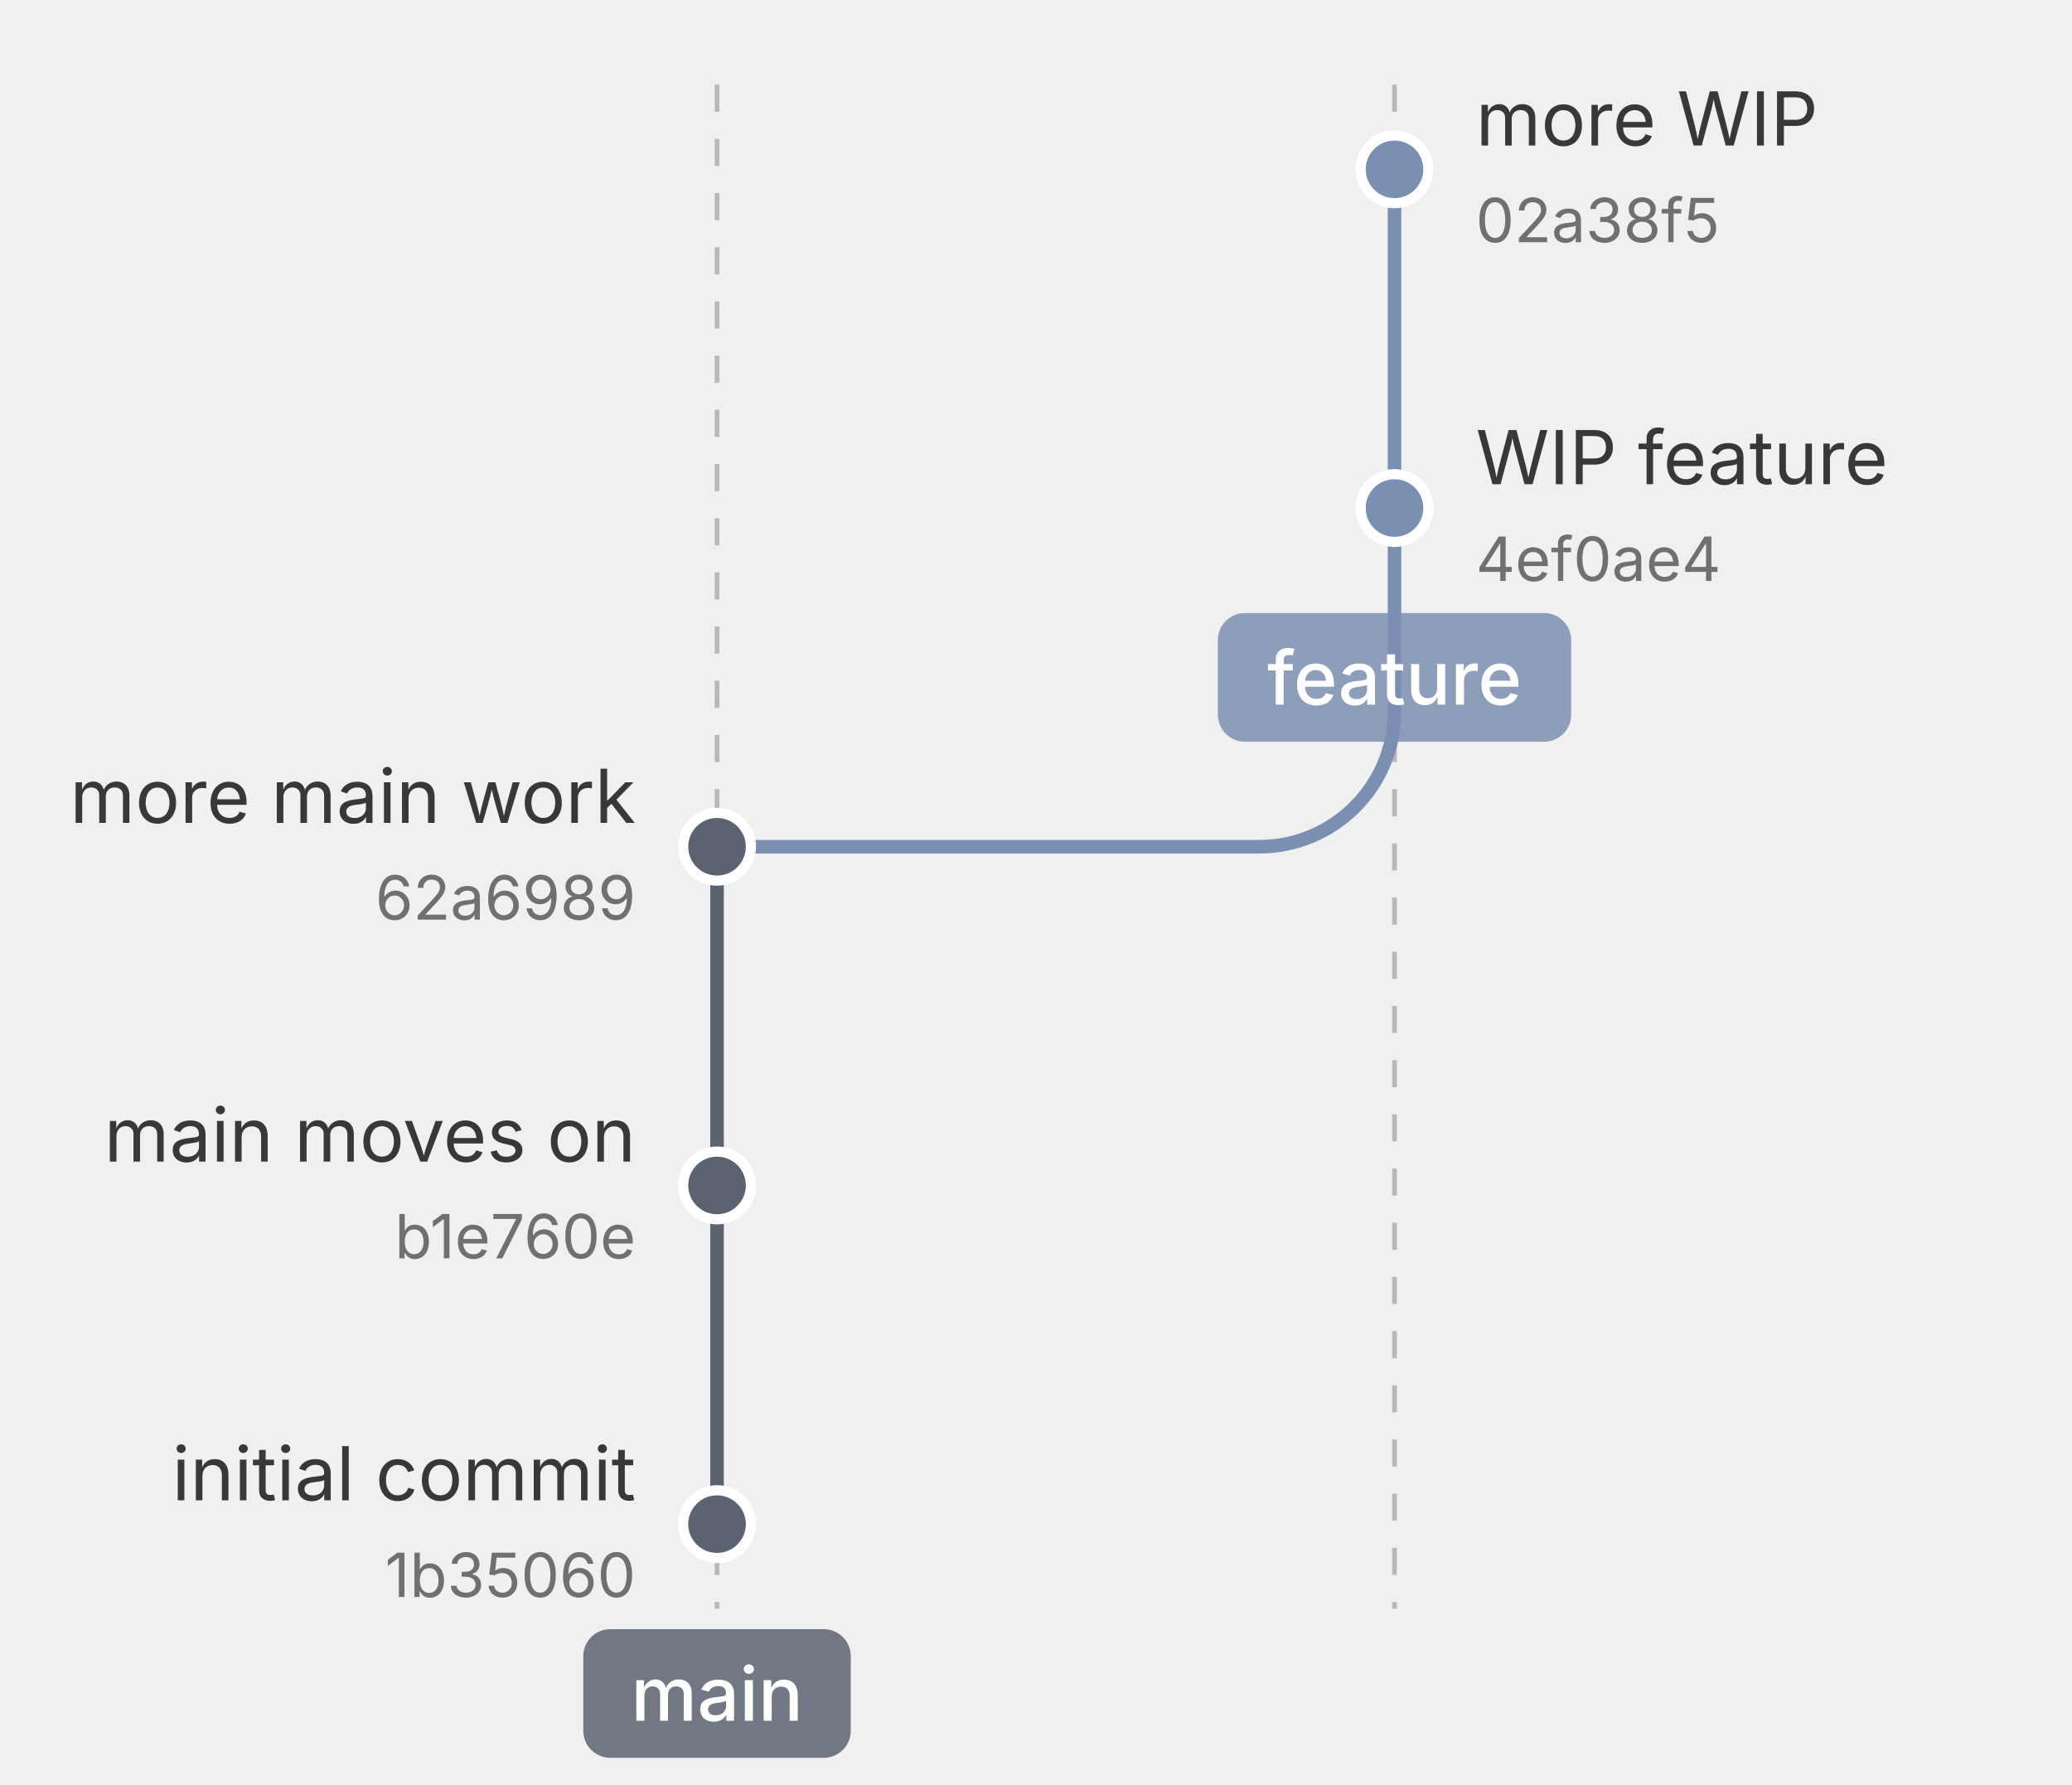
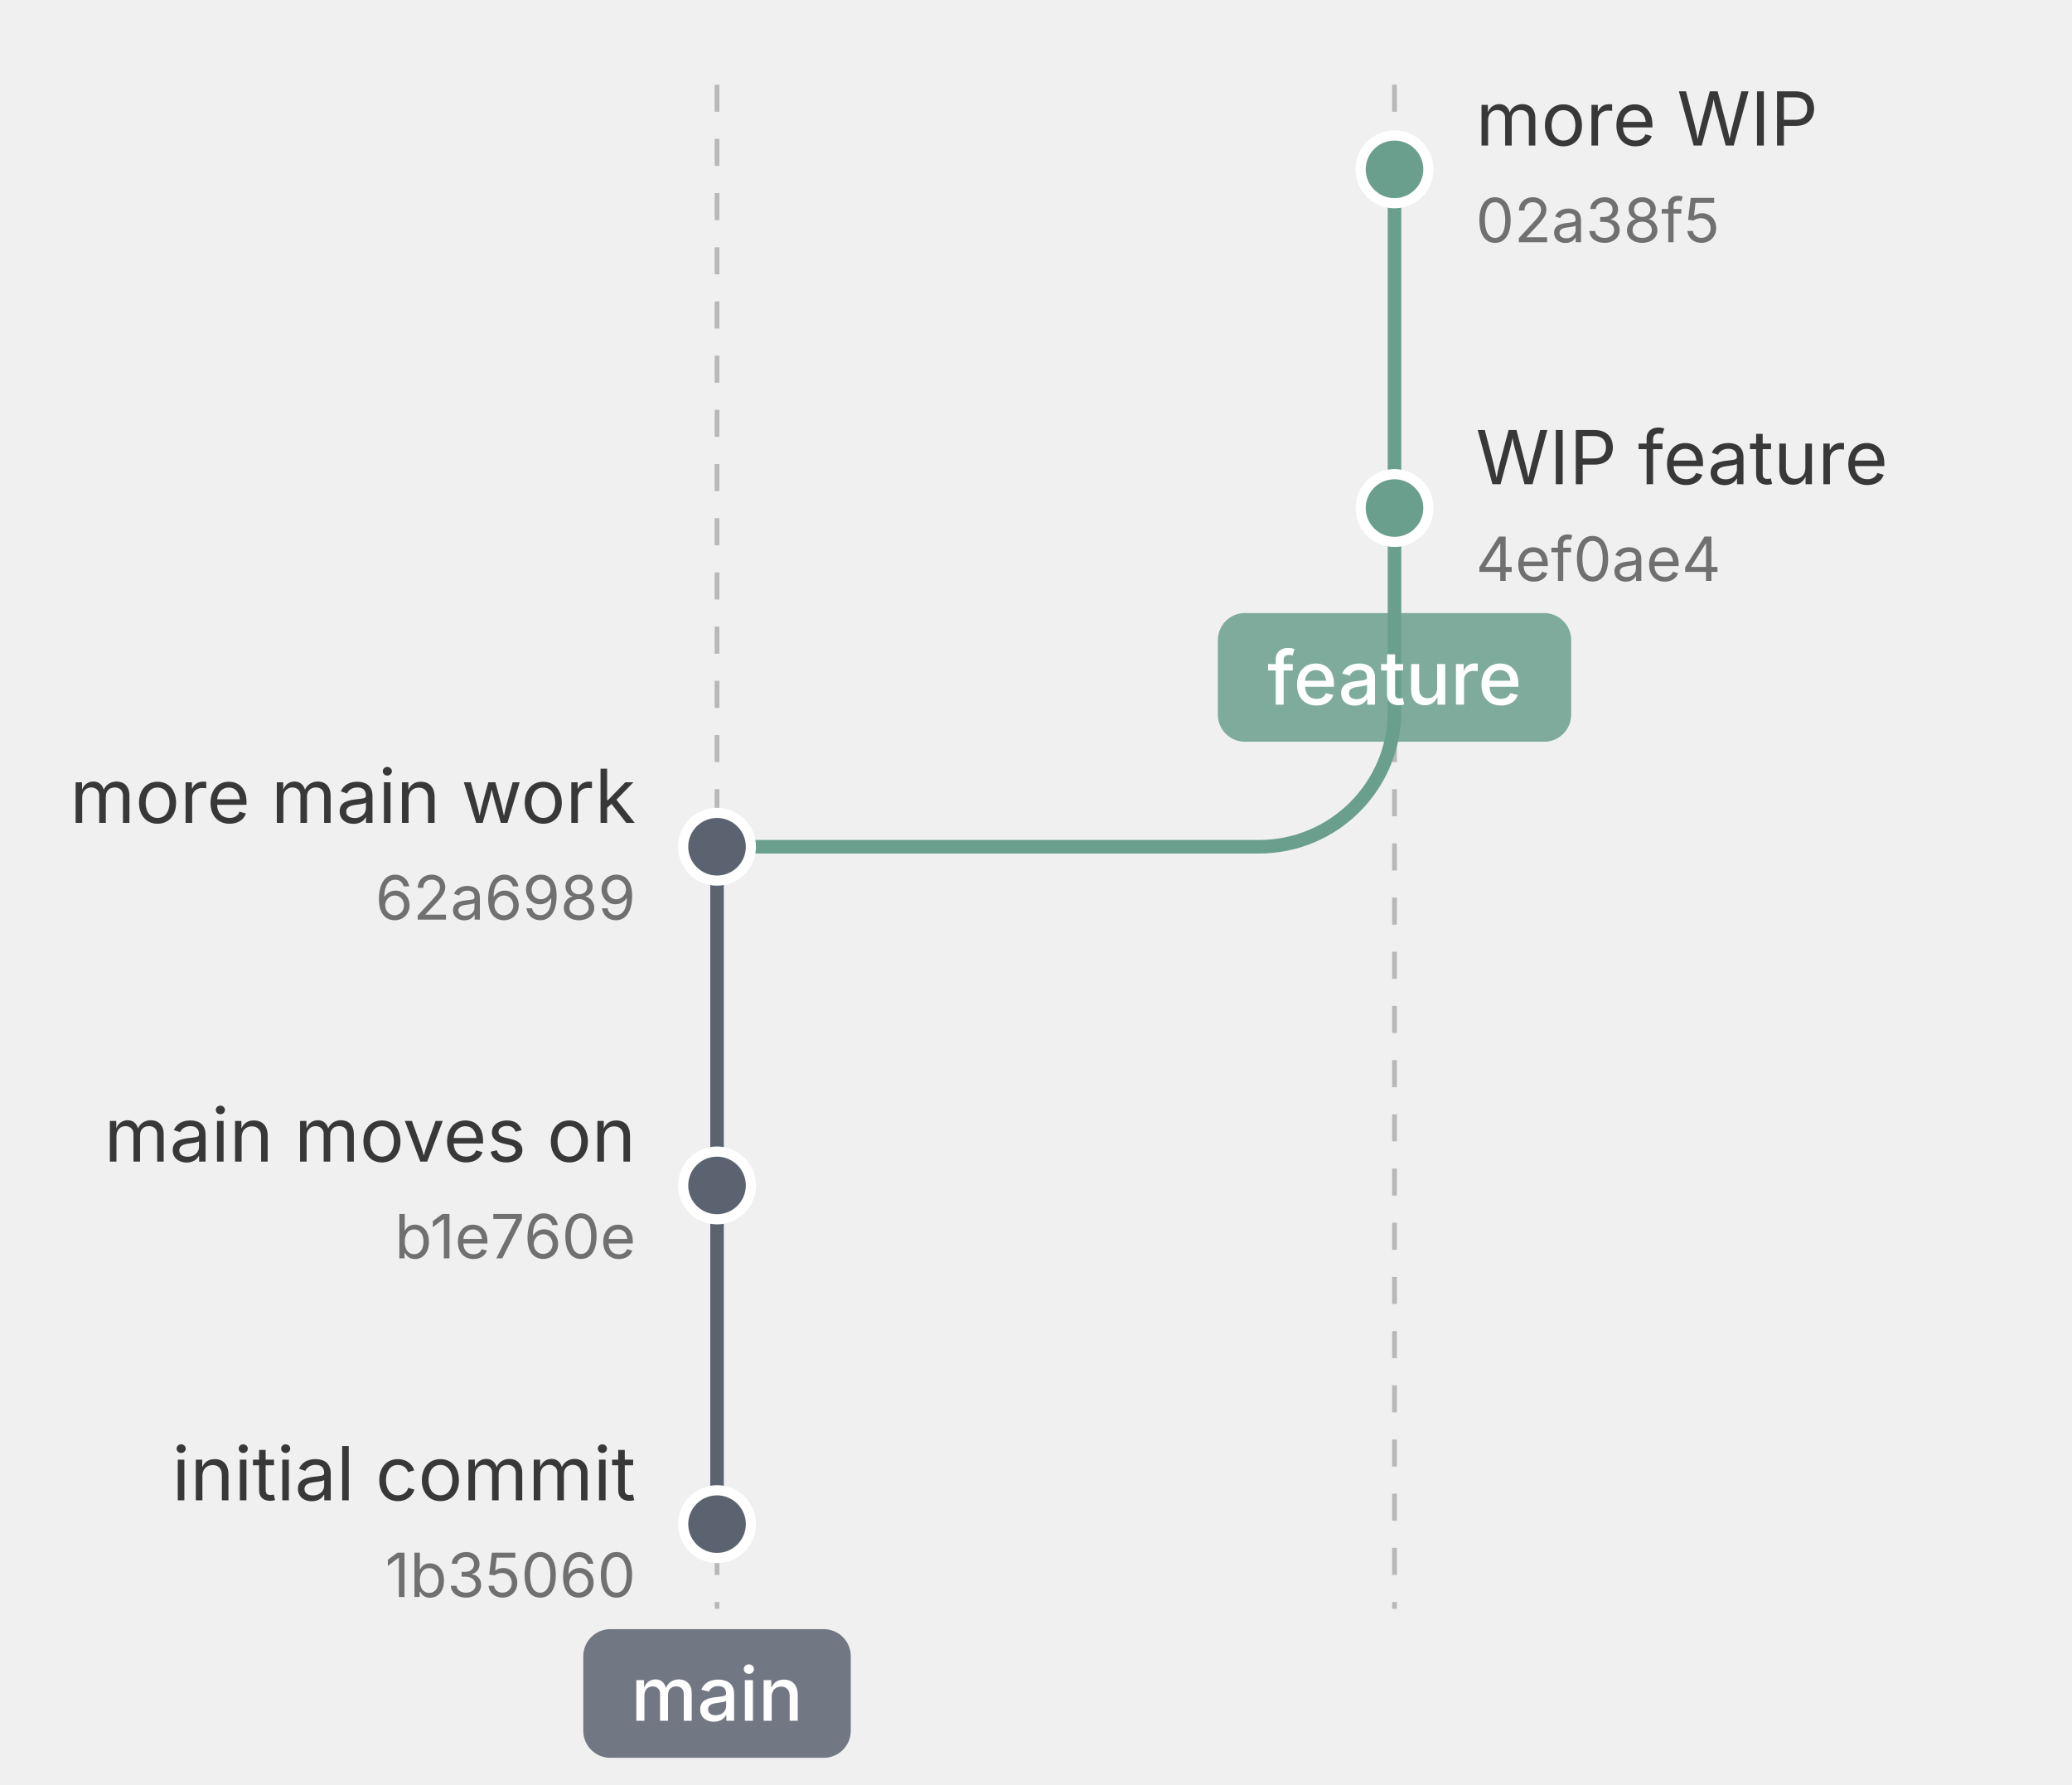
<svg xmlns="http://www.w3.org/2000/svg" width="305.837" height="263.5" viewBox="0 0 305.837 263.5">
  <defs>
</defs>
  <path d="M105.837,12.5 L105.837,237.5" stroke="#b8b8b8" stroke-width="0.7" stroke-dasharray="4,4" />
  <path d="M205.837,12.5 L205.837,237.5" stroke="#b8b8b8" stroke-width="0.7" stroke-dasharray="4,4" />
-   <path d="M105.837,125.0 L185.837,125.0 A20,20,0,0,0,205.837,105.0 L205.837,75.0" stroke="#7b8fb2" stroke-width="2" fill="none" stroke-linecap="round" />
+   <path d="M105.837,125.0 L185.837,125.0 A20,20,0,0,0,205.837,105.0 L205.837,75.0" stroke="#6a9f8d" stroke-width="2" fill="none" stroke-linecap="round" />
  <path d="M105.837,225.0 L105.837,125.0" stroke="#5c6370" stroke-width="2" stroke-linecap="round" />
-   <path d="M205.837,75.0 L205.837,25.0" stroke="#7b8fb2" stroke-width="2" stroke-linecap="round" />
+   <path d="M205.837,75.0 L205.837,25.0" stroke="#6a9f8d" stroke-width="2" stroke-linecap="round" />
  <rect x="86.095" y="240.5" width="39.484" height="19" rx="4" ry="4" fill="#5c6370" opacity="0.85" />
  <text x="105.837" y="250.0" font-size="11" text-anchor="middle" dominant-baseline="middle" fill="white" font-family="'Inter', 'Helvetica Neue', Helvetica, Arial, sans-serif" font-weight="500">main</text>
-   <rect x="179.76" y="90.5" width="52.154" height="19" rx="4" ry="4" fill="#7b8fb2" opacity="0.85" />
+   <rect x="179.76" y="90.5" width="52.154" height="19" rx="4" ry="4" fill="#6a9f8d" opacity="0.85" />
  <text x="205.837" y="100.0" font-size="11" text-anchor="middle" dominant-baseline="middle" fill="white" font-family="'Inter', 'Helvetica Neue', Helvetica, Arial, sans-serif" font-weight="500">feature</text>
  <circle cx="105.837" cy="225.0" r="5" fill="#5c6370" stroke="white" stroke-width="1.5" />
  <circle cx="105.837" cy="175.0" r="5" fill="#5c6370" stroke="white" stroke-width="1.5" />
  <circle cx="105.837" cy="125.0" r="5" fill="#5c6370" stroke="white" stroke-width="1.5" />
-   <circle cx="205.837" cy="75.0" r="5" fill="#7b8fb2" stroke="white" stroke-width="1.5" />
-   <circle cx="205.837" cy="25.0" r="5" fill="#7b8fb2" stroke="white" stroke-width="1.5" />
+   <circle cx="205.837" cy="75.0" r="5" fill="#6a9f8d" stroke="white" stroke-width="1.5" />
+   <circle cx="205.837" cy="25.0" r="5" fill="#6a9f8d" stroke="white" stroke-width="1.5" />
  <text x="93.837" y="217.5" font-size="11" text-anchor="end" dominant-baseline="middle" fill="#383838" font-family="'Inter', 'Helvetica Neue', Helvetica, Arial, sans-serif" font-weight="400">initial commit</text>
  <text x="93.837" y="232.5" font-size="9" text-anchor="end" dominant-baseline="middle" fill="#707070" font-family="'Inter', 'Helvetica Neue', Helvetica, Arial, sans-serif" font-weight="400">1b35060</text>
  <text x="93.837" y="167.5" font-size="11" text-anchor="end" dominant-baseline="middle" fill="#383838" font-family="'Inter', 'Helvetica Neue', Helvetica, Arial, sans-serif" font-weight="400">main moves on</text>
  <text x="93.837" y="182.5" font-size="9" text-anchor="end" dominant-baseline="middle" fill="#707070" font-family="'Inter', 'Helvetica Neue', Helvetica, Arial, sans-serif" font-weight="400">b1e760e</text>
  <text x="93.837" y="117.5" font-size="11" text-anchor="end" dominant-baseline="middle" fill="#383838" font-family="'Inter', 'Helvetica Neue', Helvetica, Arial, sans-serif" font-weight="400">more main work</text>
  <text x="93.837" y="132.5" font-size="9" text-anchor="end" dominant-baseline="middle" fill="#707070" font-family="'Inter', 'Helvetica Neue', Helvetica, Arial, sans-serif" font-weight="400">62a6989</text>
  <text x="217.837" y="67.5" font-size="11" text-anchor="start" dominant-baseline="middle" fill="#383838" font-family="'Inter', 'Helvetica Neue', Helvetica, Arial, sans-serif" font-weight="400">WIP feature</text>
  <text x="217.837" y="82.5" font-size="9" text-anchor="start" dominant-baseline="middle" fill="#707070" font-family="'Inter', 'Helvetica Neue', Helvetica, Arial, sans-serif" font-weight="400">4ef0ae4</text>
  <text x="217.837" y="17.5" font-size="11" text-anchor="start" dominant-baseline="middle" fill="#383838" font-family="'Inter', 'Helvetica Neue', Helvetica, Arial, sans-serif" font-weight="400">more WIP</text>
  <text x="217.837" y="32.5" font-size="9" text-anchor="start" dominant-baseline="middle" fill="#707070" font-family="'Inter', 'Helvetica Neue', Helvetica, Arial, sans-serif" font-weight="400">02a38f5</text>
</svg>
